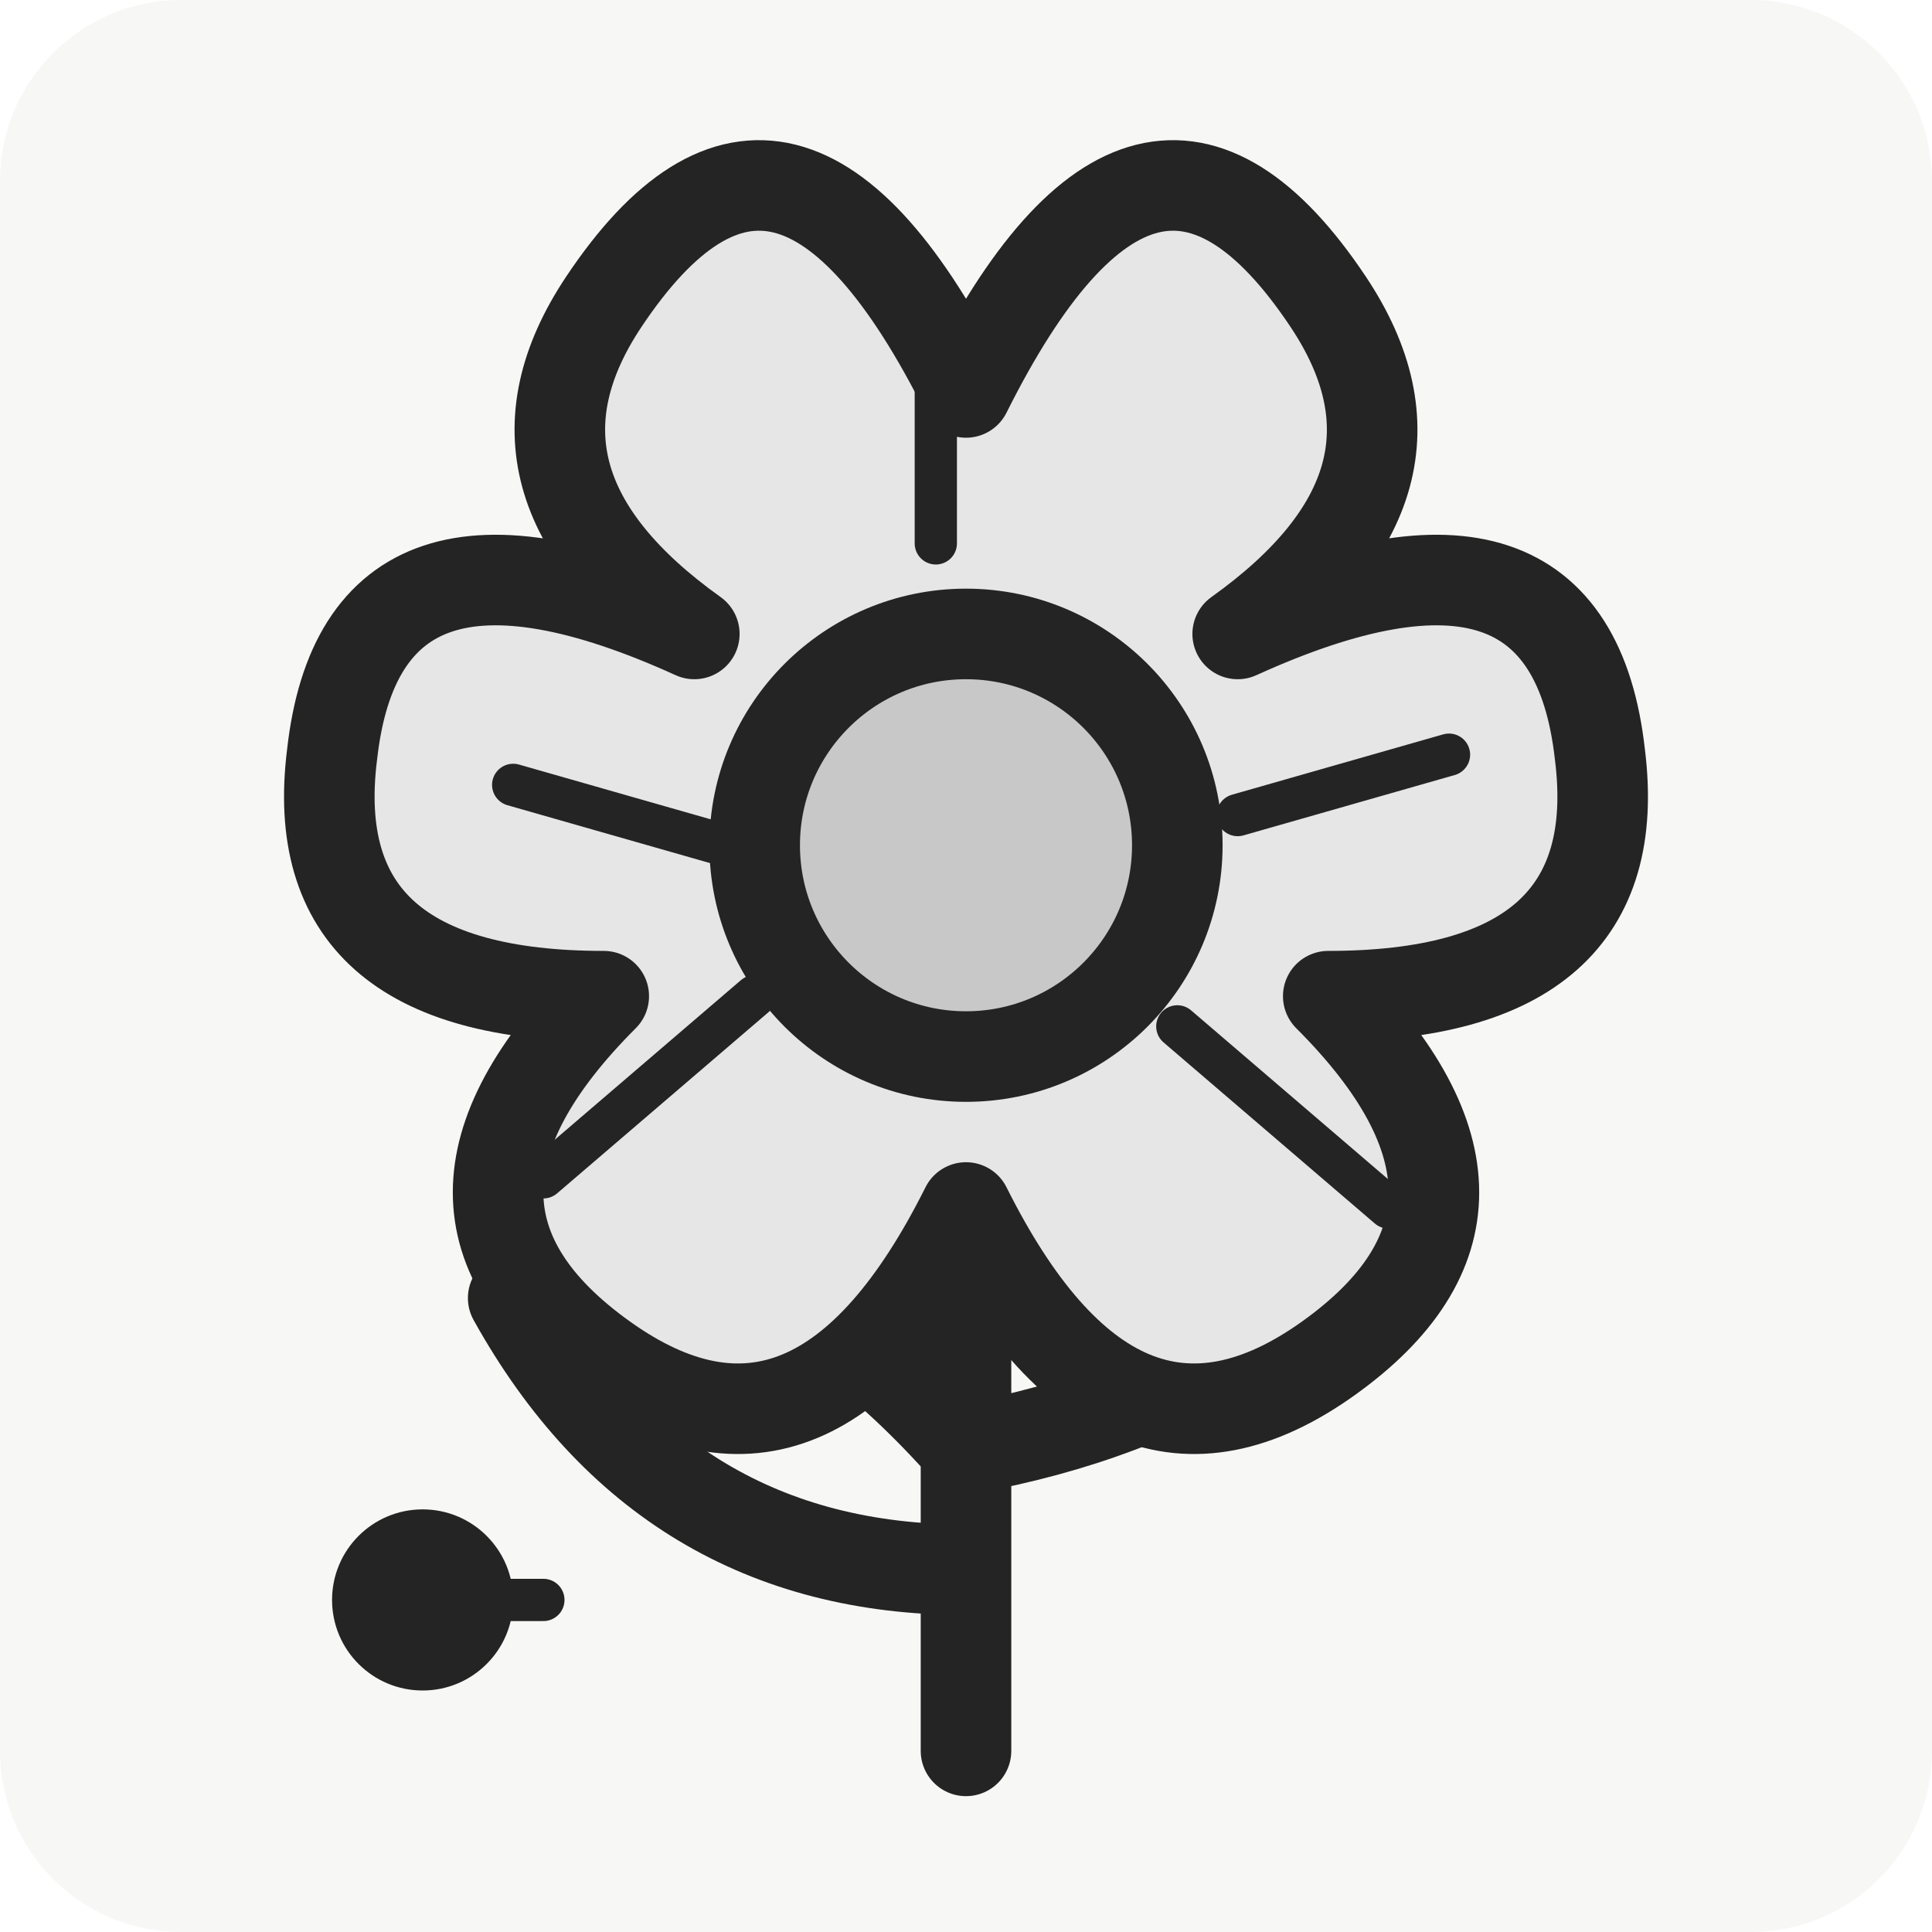
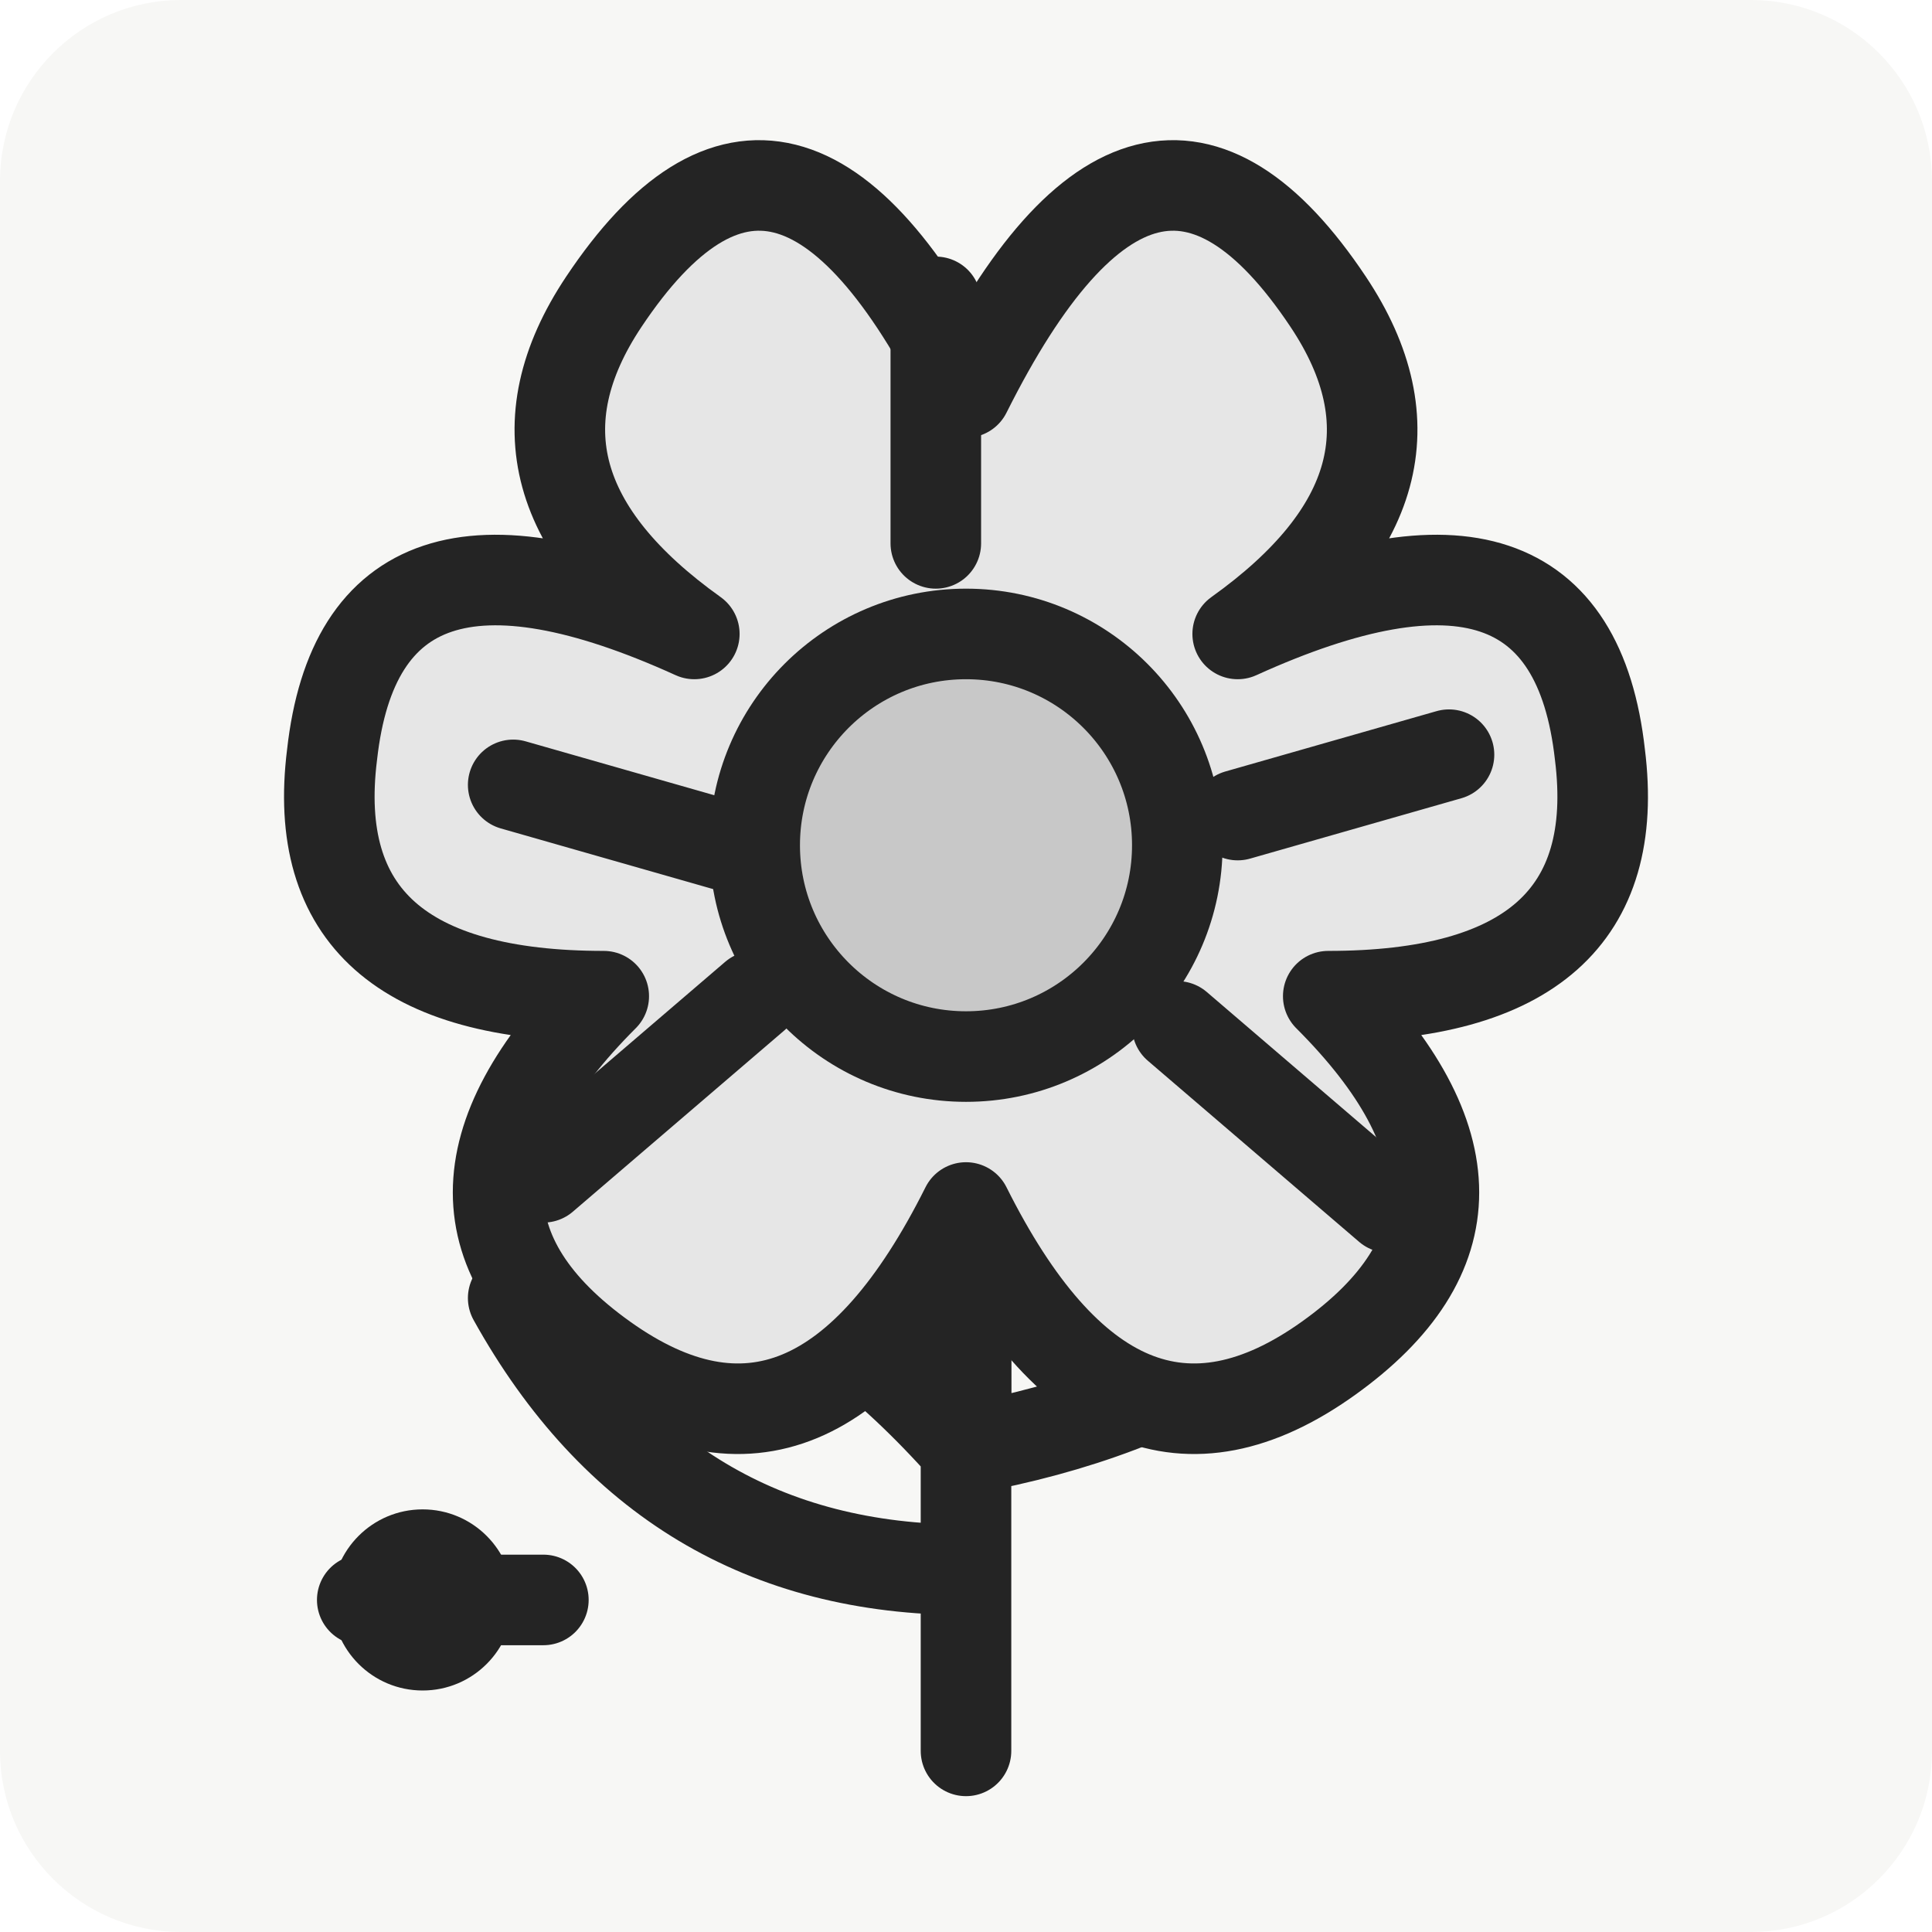
- <svg xmlns="http://www.w3.org/2000/svg" viewBox="0 0 64 64" fill="none" stroke="#242424" stroke-width="3" stroke-linecap="round" stroke-linejoin="round">
+ <svg xmlns="http://www.w3.org/2000/svg" stroke-width="3" viewBox="0 0 64 64" fill="none" stroke="#242424" stroke-linecap="round" stroke-linejoin="round">
  <rect width="64" height="64" rx="6" fill="#f7f7f5" stroke="none" />
  <path d="M32 39v19m0-10q-8-9-15-5 5 9 15 9m0-9q8-9 15-5-4 8-15 10" />
  <path d="M32 13q-6-12-12-3-4 6 3 11-11-5-12 4-1 8 9 8-7 7 0 12 7 5 12-5 5 10 12 5 7-5 0-12 10 0 9-8-1-9-12-4 7-5 3-11-6-9-12 3Z" fill="#e6e6e6" />
  <circle cx="32" cy="28" r="7" fill="#c8c8c8" />
  <circle cx="14" cy="53" r="3" fill="#242424" stroke="none" />
-   <path d="M31 10v8m-14 8 7 2m-6 11 7-6m14 1 7 6m-5-13 7-2m-16 16v7M12 53h6" stroke-width="1.4" />
+   <path d="M31 10v8m-14 8 7 2m-6 11 7-6m14 1 7 6m-5-13 7-2m-16 16v7M12 53h6" />
</svg>
